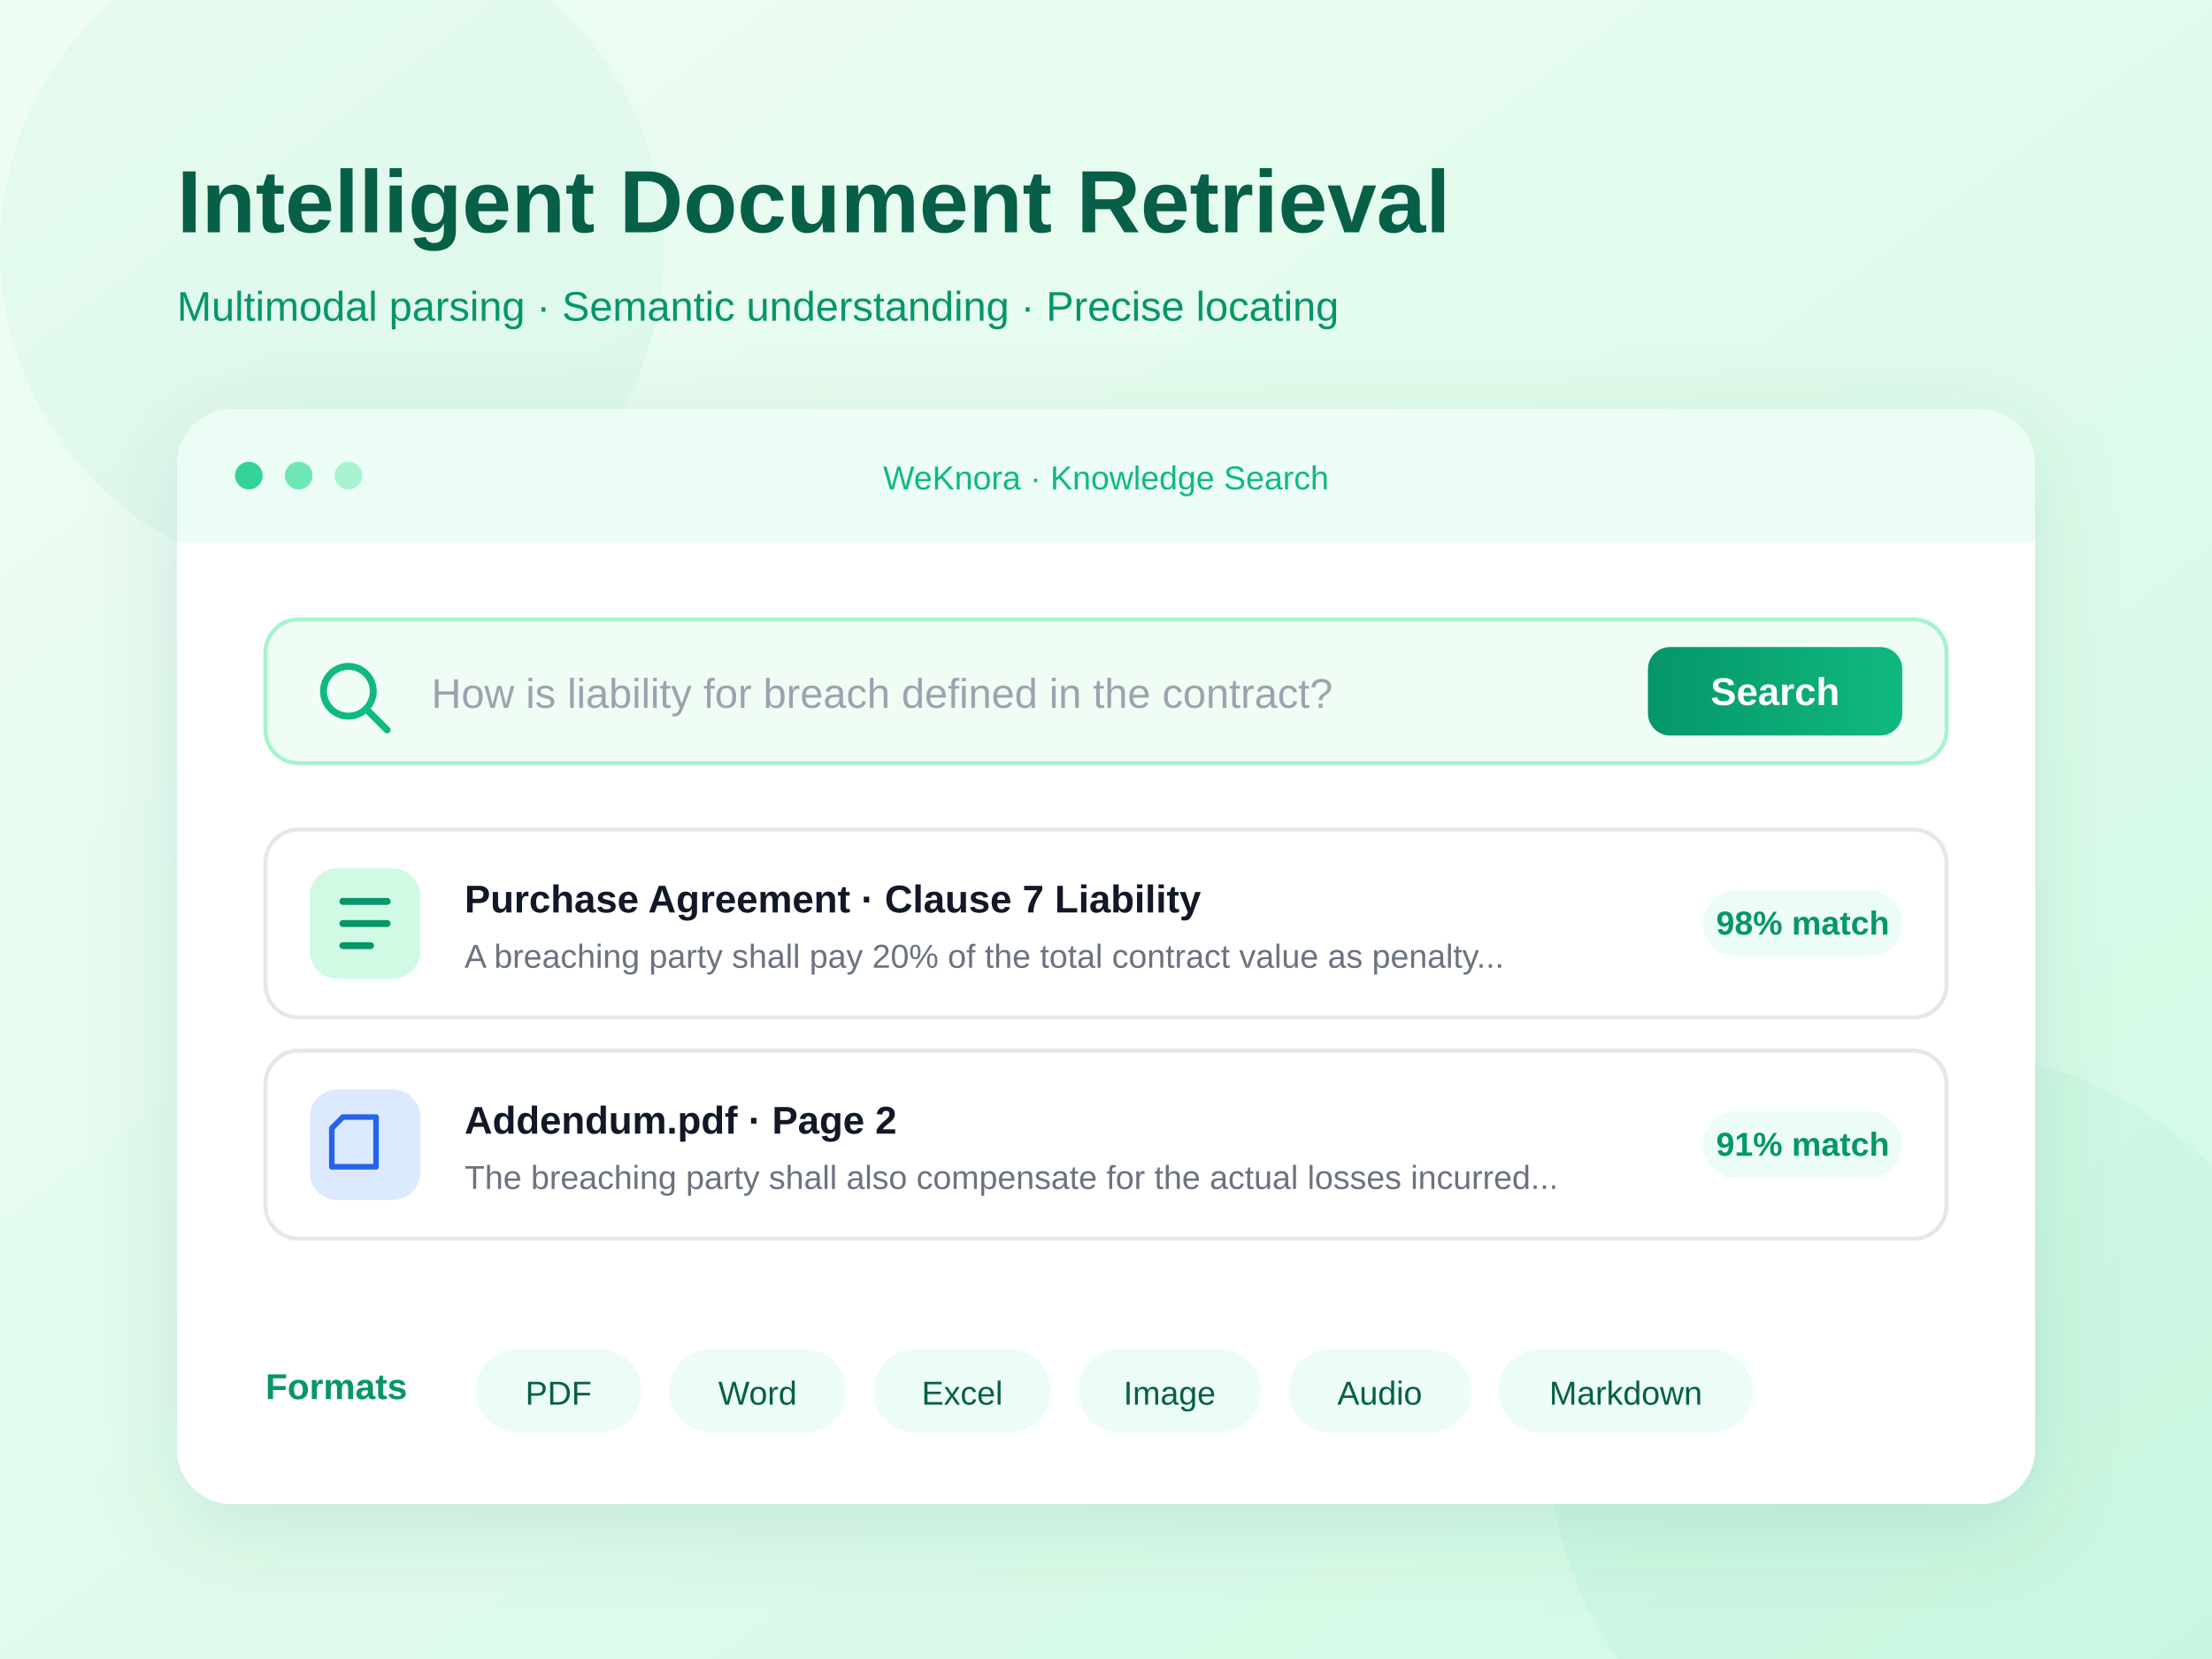
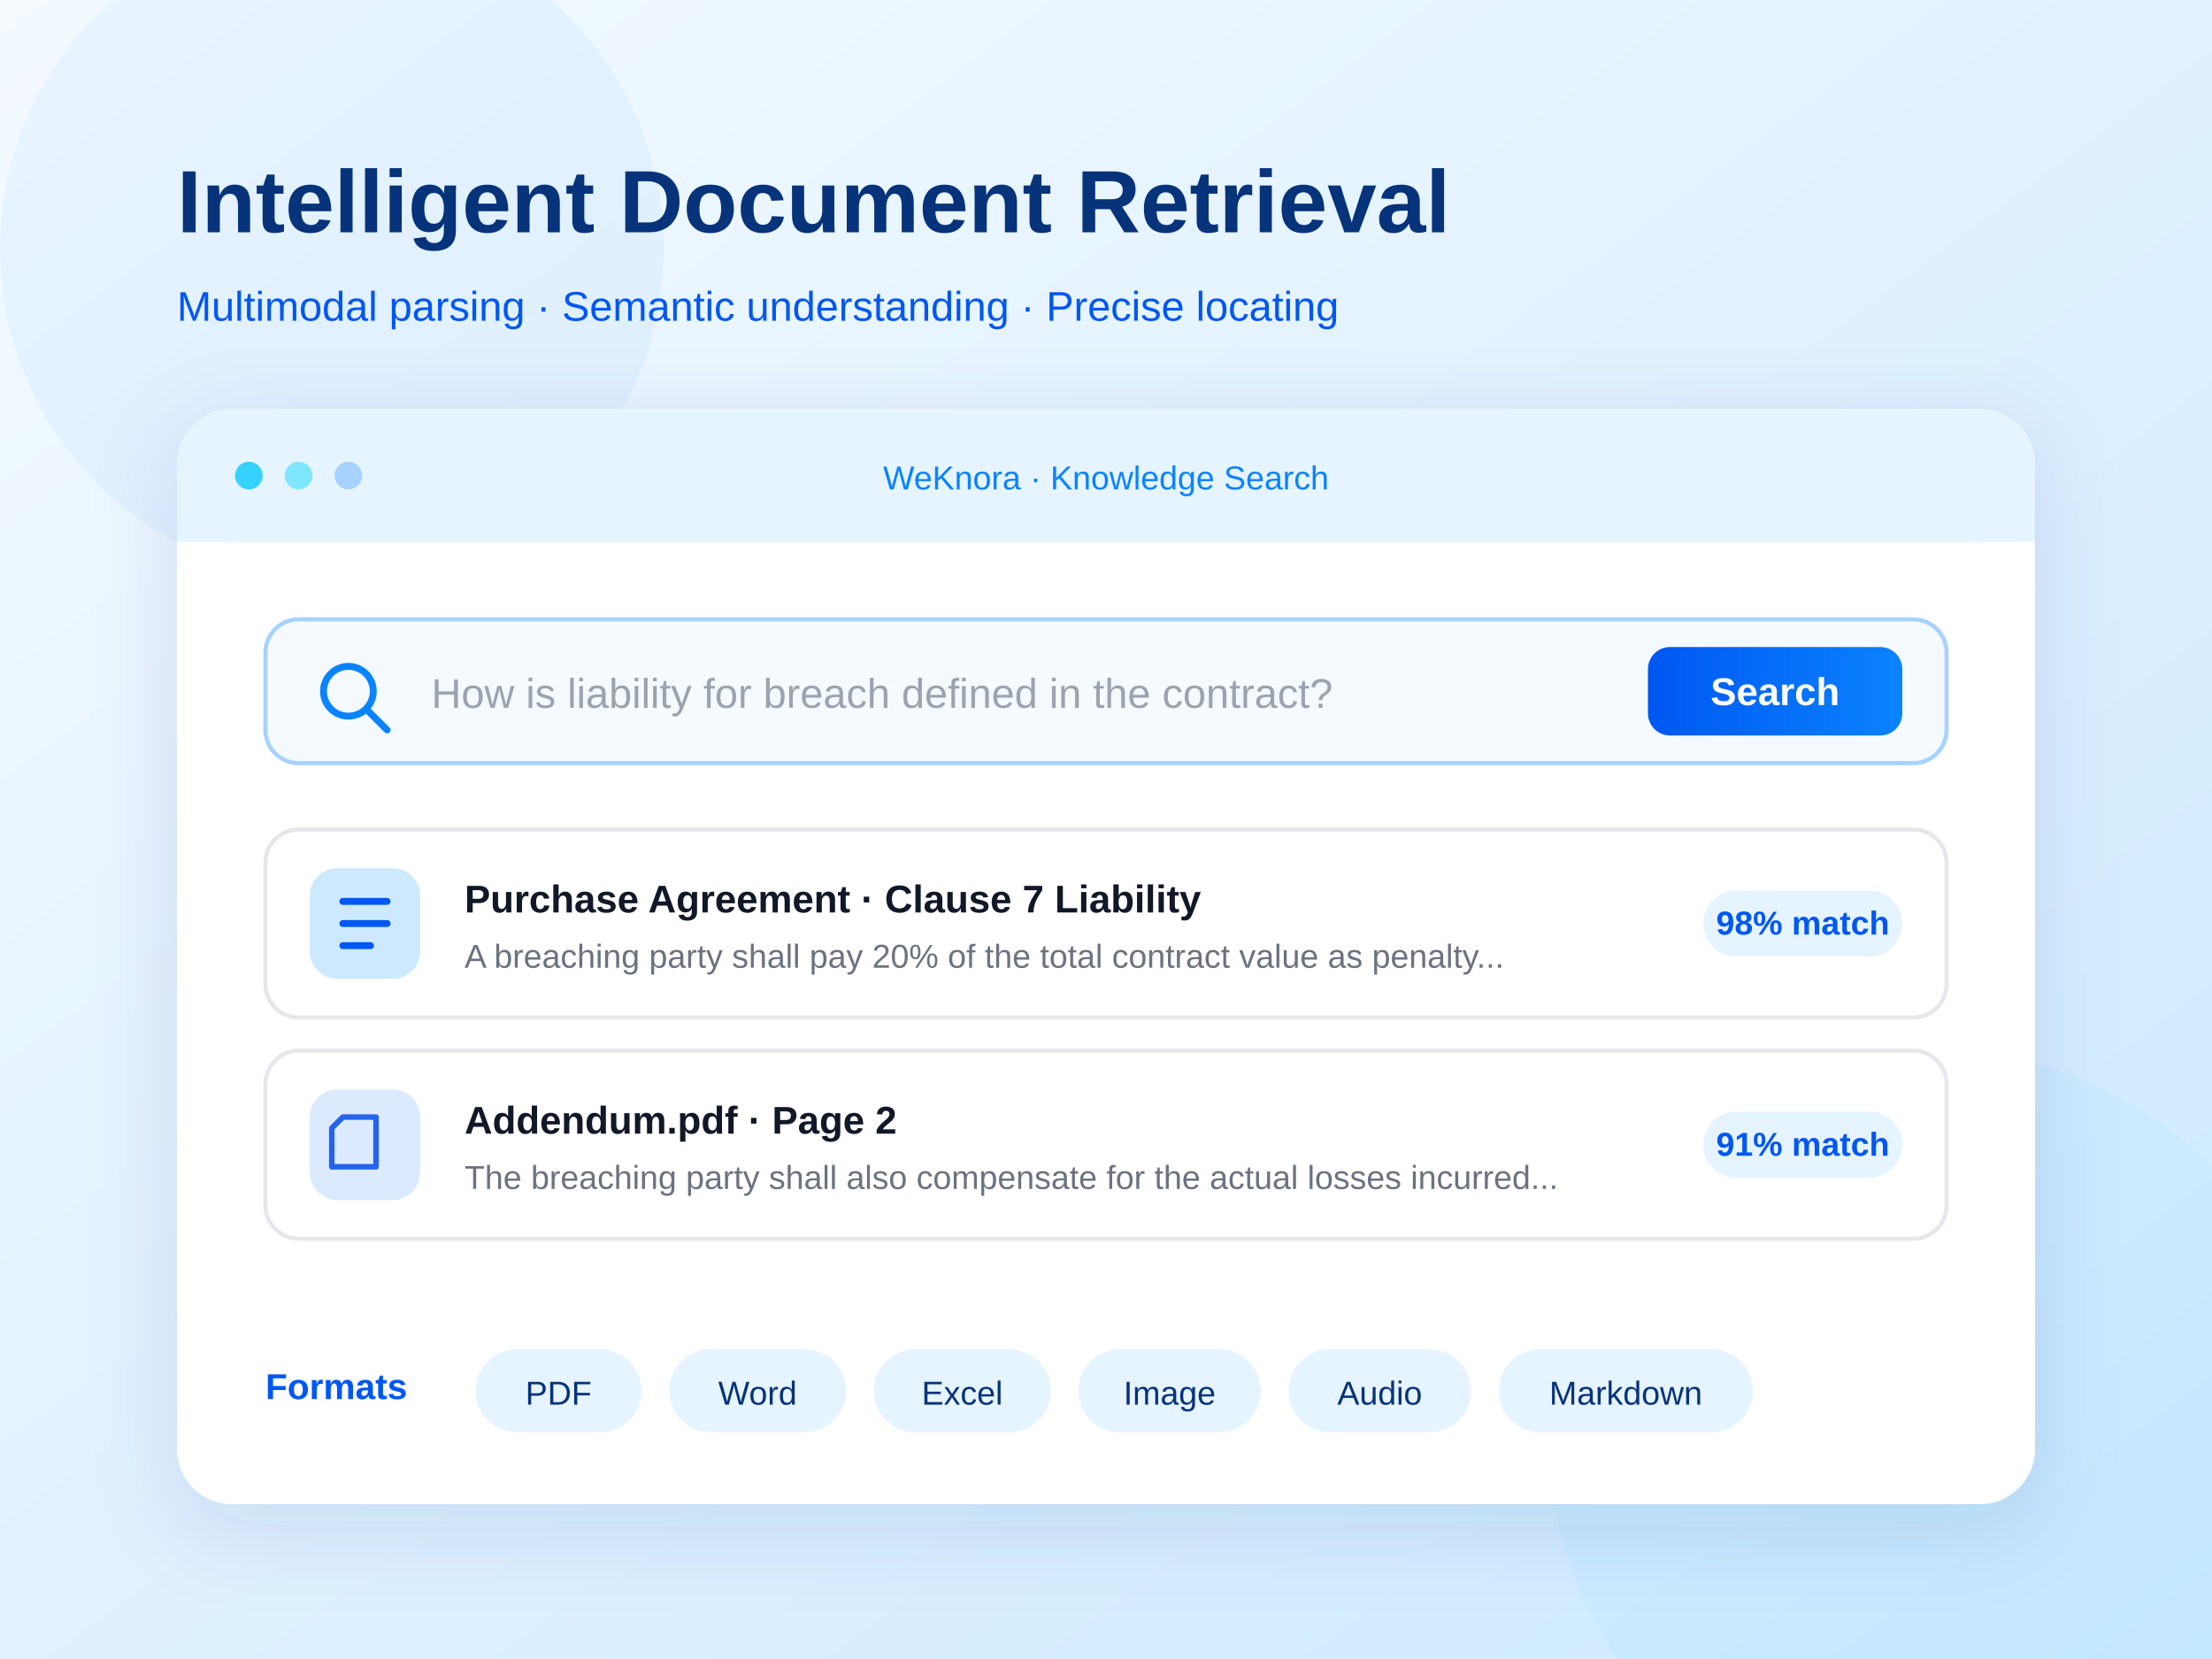
<svg xmlns="http://www.w3.org/2000/svg" viewBox="0 0 800 600">
  <defs>
    <linearGradient id="bg1" x1="0%" y1="0%" x2="100%" y2="100%">
-       <stop offset="0%" stop-color="#F0FDF4" />
-       <stop offset="100%" stop-color="#D1FAE5" />
+       <stop offset="0%" stop-color="#F4FAFF" />
+       <stop offset="100%" stop-color="#CCE9FF" />
    </linearGradient>
    <linearGradient id="brand1" x1="0%" y1="0%" x2="100%" y2="0%">
-       <stop offset="0%" stop-color="#059669" />
-       <stop offset="100%" stop-color="#10B981" />
+       <stop offset="0%" stop-color="#0057F2" />
+       <stop offset="100%" stop-color="#0A83FF" />
    </linearGradient>
    <filter id="soft1" x="-20%" y="-20%" width="140%" height="140%">
-       <feDropShadow dx="0" dy="8" stdDeviation="16" flood-color="#065F46" flood-opacity="0.12" />
+       <feDropShadow dx="0" dy="8" stdDeviation="16" flood-color="#06337A" flood-opacity="0.12" />
    </filter>
  </defs>
  <rect width="800" height="600" fill="url(#bg1)" />
-   <circle cx="120" cy="90" r="120" fill="#10B981" opacity="0.05" />
-   <circle cx="700" cy="520" r="140" fill="#34D399" opacity="0.06" />
-   <text x="64" y="84" font-family="Arial, sans-serif" font-size="32" font-weight="700" fill="#065F46">Intelligent Document Retrieval</text>
-   <text x="64" y="116" font-family="Arial, sans-serif" font-size="15" fill="#059669">Multimodal parsing · Semantic understanding · Precise locating</text>
+   <circle cx="120" cy="90" r="120" fill="#0A83FF" opacity="0.05" />
+   <circle cx="700" cy="520" r="140" fill="#35D2FF" opacity="0.06" />
+   <text x="64" y="84" font-family="Arial, sans-serif" font-size="32" font-weight="700" fill="#06337A">Intelligent Document Retrieval</text>
+   <text x="64" y="116" font-family="Arial, sans-serif" font-size="15" fill="#0057F2">Multimodal parsing · Semantic understanding · Precise locating</text>
  <g filter="url(#soft1)">
    <rect x="64" y="148" width="672" height="396" rx="20" fill="#FFFFFF" />
  </g>
-   <rect x="64" y="148" width="672" height="48" rx="20" fill="#ECFDF5" />
-   <rect x="64" y="176" width="672" height="20" fill="#ECFDF5" />
-   <circle cx="90" cy="172" r="5" fill="#34D399" />
-   <circle cx="108" cy="172" r="5" fill="#6EE7B7" />
-   <circle cx="126" cy="172" r="5" fill="#A7F3D0" />
-   <text x="400" y="177" font-family="Arial, sans-serif" font-size="12" fill="#10B981" text-anchor="middle">WeKnora · Knowledge Search</text>
+   <rect x="64" y="148" width="672" height="48" rx="20" fill="#E6F4FF" />
+   <rect x="64" y="176" width="672" height="20" fill="#E6F4FF" />
+   <circle cx="90" cy="172" r="5" fill="#35D2FF" />
+   <circle cx="108" cy="172" r="5" fill="#7FE6FF" />
+   <circle cx="126" cy="172" r="5" fill="#A6D2FF" />
+   <text x="400" y="177" font-family="Arial, sans-serif" font-size="12" fill="#0A83FF" text-anchor="middle">WeKnora · Knowledge Search</text>
  <g transform="translate(96, 224)">
-     <rect width="608" height="52" rx="12" fill="#F0FDF4" stroke="#A7F3D0" stroke-width="1.5" />
-     <circle cx="30" cy="26" r="9" fill="none" stroke="#10B981" stroke-width="2.5" />
-     <line x1="37" y1="33" x2="44" y2="40" stroke="#10B981" stroke-width="2.5" stroke-linecap="round" />
+     <rect width="608" height="52" rx="12" fill="#F4FAFF" stroke="#A6D2FF" stroke-width="1.5" />
+     <circle cx="30" cy="26" r="9" fill="none" stroke="#0A83FF" stroke-width="2.5" />
+     <line x1="37" y1="33" x2="44" y2="40" stroke="#0A83FF" stroke-width="2.5" stroke-linecap="round" />
    <text x="60" y="32" font-family="Arial, sans-serif" font-size="15" fill="#9CA3AF">How is liability for breach defined in the contract?</text>
    <rect x="500" y="10" width="92" height="32" rx="8" fill="url(#brand1)" />
    <text x="546" y="31" font-family="Arial, sans-serif" font-size="14" font-weight="600" fill="#FFFFFF" text-anchor="middle">Search</text>
  </g>
  <g transform="translate(96, 300)">
    <rect width="608" height="68" rx="12" fill="#FFFFFF" stroke="#E5E7EB" stroke-width="1.5" />
-     <rect x="16" y="14" width="40" height="40" rx="10" fill="#D1FAE5" />
-     <path d="M28 26 H44 M28 34 H44 M28 42 H38" stroke="#059669" stroke-width="2.5" stroke-linecap="round" />
+     <rect x="16" y="14" width="40" height="40" rx="10" fill="#CCE9FF" />
+     <path d="M28 26 H44 M28 34 H44 M28 42 H38" stroke="#0057F2" stroke-width="2.5" stroke-linecap="round" />
    <text x="72" y="30" font-family="Arial, sans-serif" font-size="14" font-weight="600" fill="#111827">Purchase Agreement · Clause 7 Liability</text>
    <text x="72" y="50" font-family="Arial, sans-serif" font-size="12" fill="#6B7280">A breaching party shall pay 20% of the total contract value as penalty...</text>
-     <rect x="520" y="22" width="72" height="24" rx="12" fill="#ECFDF5" />
-     <text x="556" y="38" font-family="Arial, sans-serif" font-size="12" font-weight="600" fill="#059669" text-anchor="middle">98% match</text>
+     <rect x="520" y="22" width="72" height="24" rx="12" fill="#E6F4FF" />
+     <text x="556" y="38" font-family="Arial, sans-serif" font-size="12" font-weight="600" fill="#0057F2" text-anchor="middle">98% match</text>
  </g>
  <g transform="translate(96, 380)">
    <rect width="608" height="68" rx="12" fill="#FFFFFF" stroke="#E5E7EB" stroke-width="1.5" />
    <rect x="16" y="14" width="40" height="40" rx="10" fill="#DBEAFE" />
    <path d="M28 24 h12 v18 h-16 v-14 z" fill="none" stroke="#2563EB" stroke-width="2" stroke-linejoin="round" />
    <text x="72" y="30" font-family="Arial, sans-serif" font-size="14" font-weight="600" fill="#111827">Addendum.pdf · Page 2</text>
    <text x="72" y="50" font-family="Arial, sans-serif" font-size="12" fill="#6B7280">The breaching party shall also compensate for the actual losses incurred...</text>
-     <rect x="520" y="22" width="72" height="24" rx="12" fill="#ECFDF5" />
-     <text x="556" y="38" font-family="Arial, sans-serif" font-size="12" font-weight="600" fill="#059669" text-anchor="middle">91% match</text>
+     <rect x="520" y="22" width="72" height="24" rx="12" fill="#E6F4FF" />
+     <text x="556" y="38" font-family="Arial, sans-serif" font-size="12" font-weight="600" fill="#0057F2" text-anchor="middle">91% match</text>
  </g>
  <g transform="translate(96, 472)">
-     <text x="0" y="34" font-family="Arial, sans-serif" font-size="13" font-weight="600" fill="#059669">Formats</text>
-     <g font-family="Arial, sans-serif" font-size="12" fill="#065F46" text-anchor="middle">
-       <rect x="76" y="16" width="60" height="30" rx="15" fill="#ECFDF5" />
+     <text x="0" y="34" font-family="Arial, sans-serif" font-size="13" font-weight="600" fill="#0057F2">Formats</text>
+     <g font-family="Arial, sans-serif" font-size="12" fill="#06337A" text-anchor="middle">
+       <rect x="76" y="16" width="60" height="30" rx="15" fill="#E6F4FF" />
      <text x="106" y="36">PDF</text>
-       <rect x="146" y="16" width="64" height="30" rx="15" fill="#ECFDF5" />
+       <rect x="146" y="16" width="64" height="30" rx="15" fill="#E6F4FF" />
      <text x="178" y="36">Word</text>
-       <rect x="220" y="16" width="64" height="30" rx="15" fill="#ECFDF5" />
+       <rect x="220" y="16" width="64" height="30" rx="15" fill="#E6F4FF" />
      <text x="252" y="36">Excel</text>
-       <rect x="294" y="16" width="66" height="30" rx="15" fill="#ECFDF5" />
+       <rect x="294" y="16" width="66" height="30" rx="15" fill="#E6F4FF" />
      <text x="327" y="36">Image</text>
-       <rect x="370" y="16" width="66" height="30" rx="15" fill="#ECFDF5" />
+       <rect x="370" y="16" width="66" height="30" rx="15" fill="#E6F4FF" />
      <text x="403" y="36">Audio</text>
-       <rect x="446" y="16" width="92" height="30" rx="15" fill="#ECFDF5" />
+       <rect x="446" y="16" width="92" height="30" rx="15" fill="#E6F4FF" />
      <text x="492" y="36">Markdown</text>
    </g>
  </g>
</svg>
